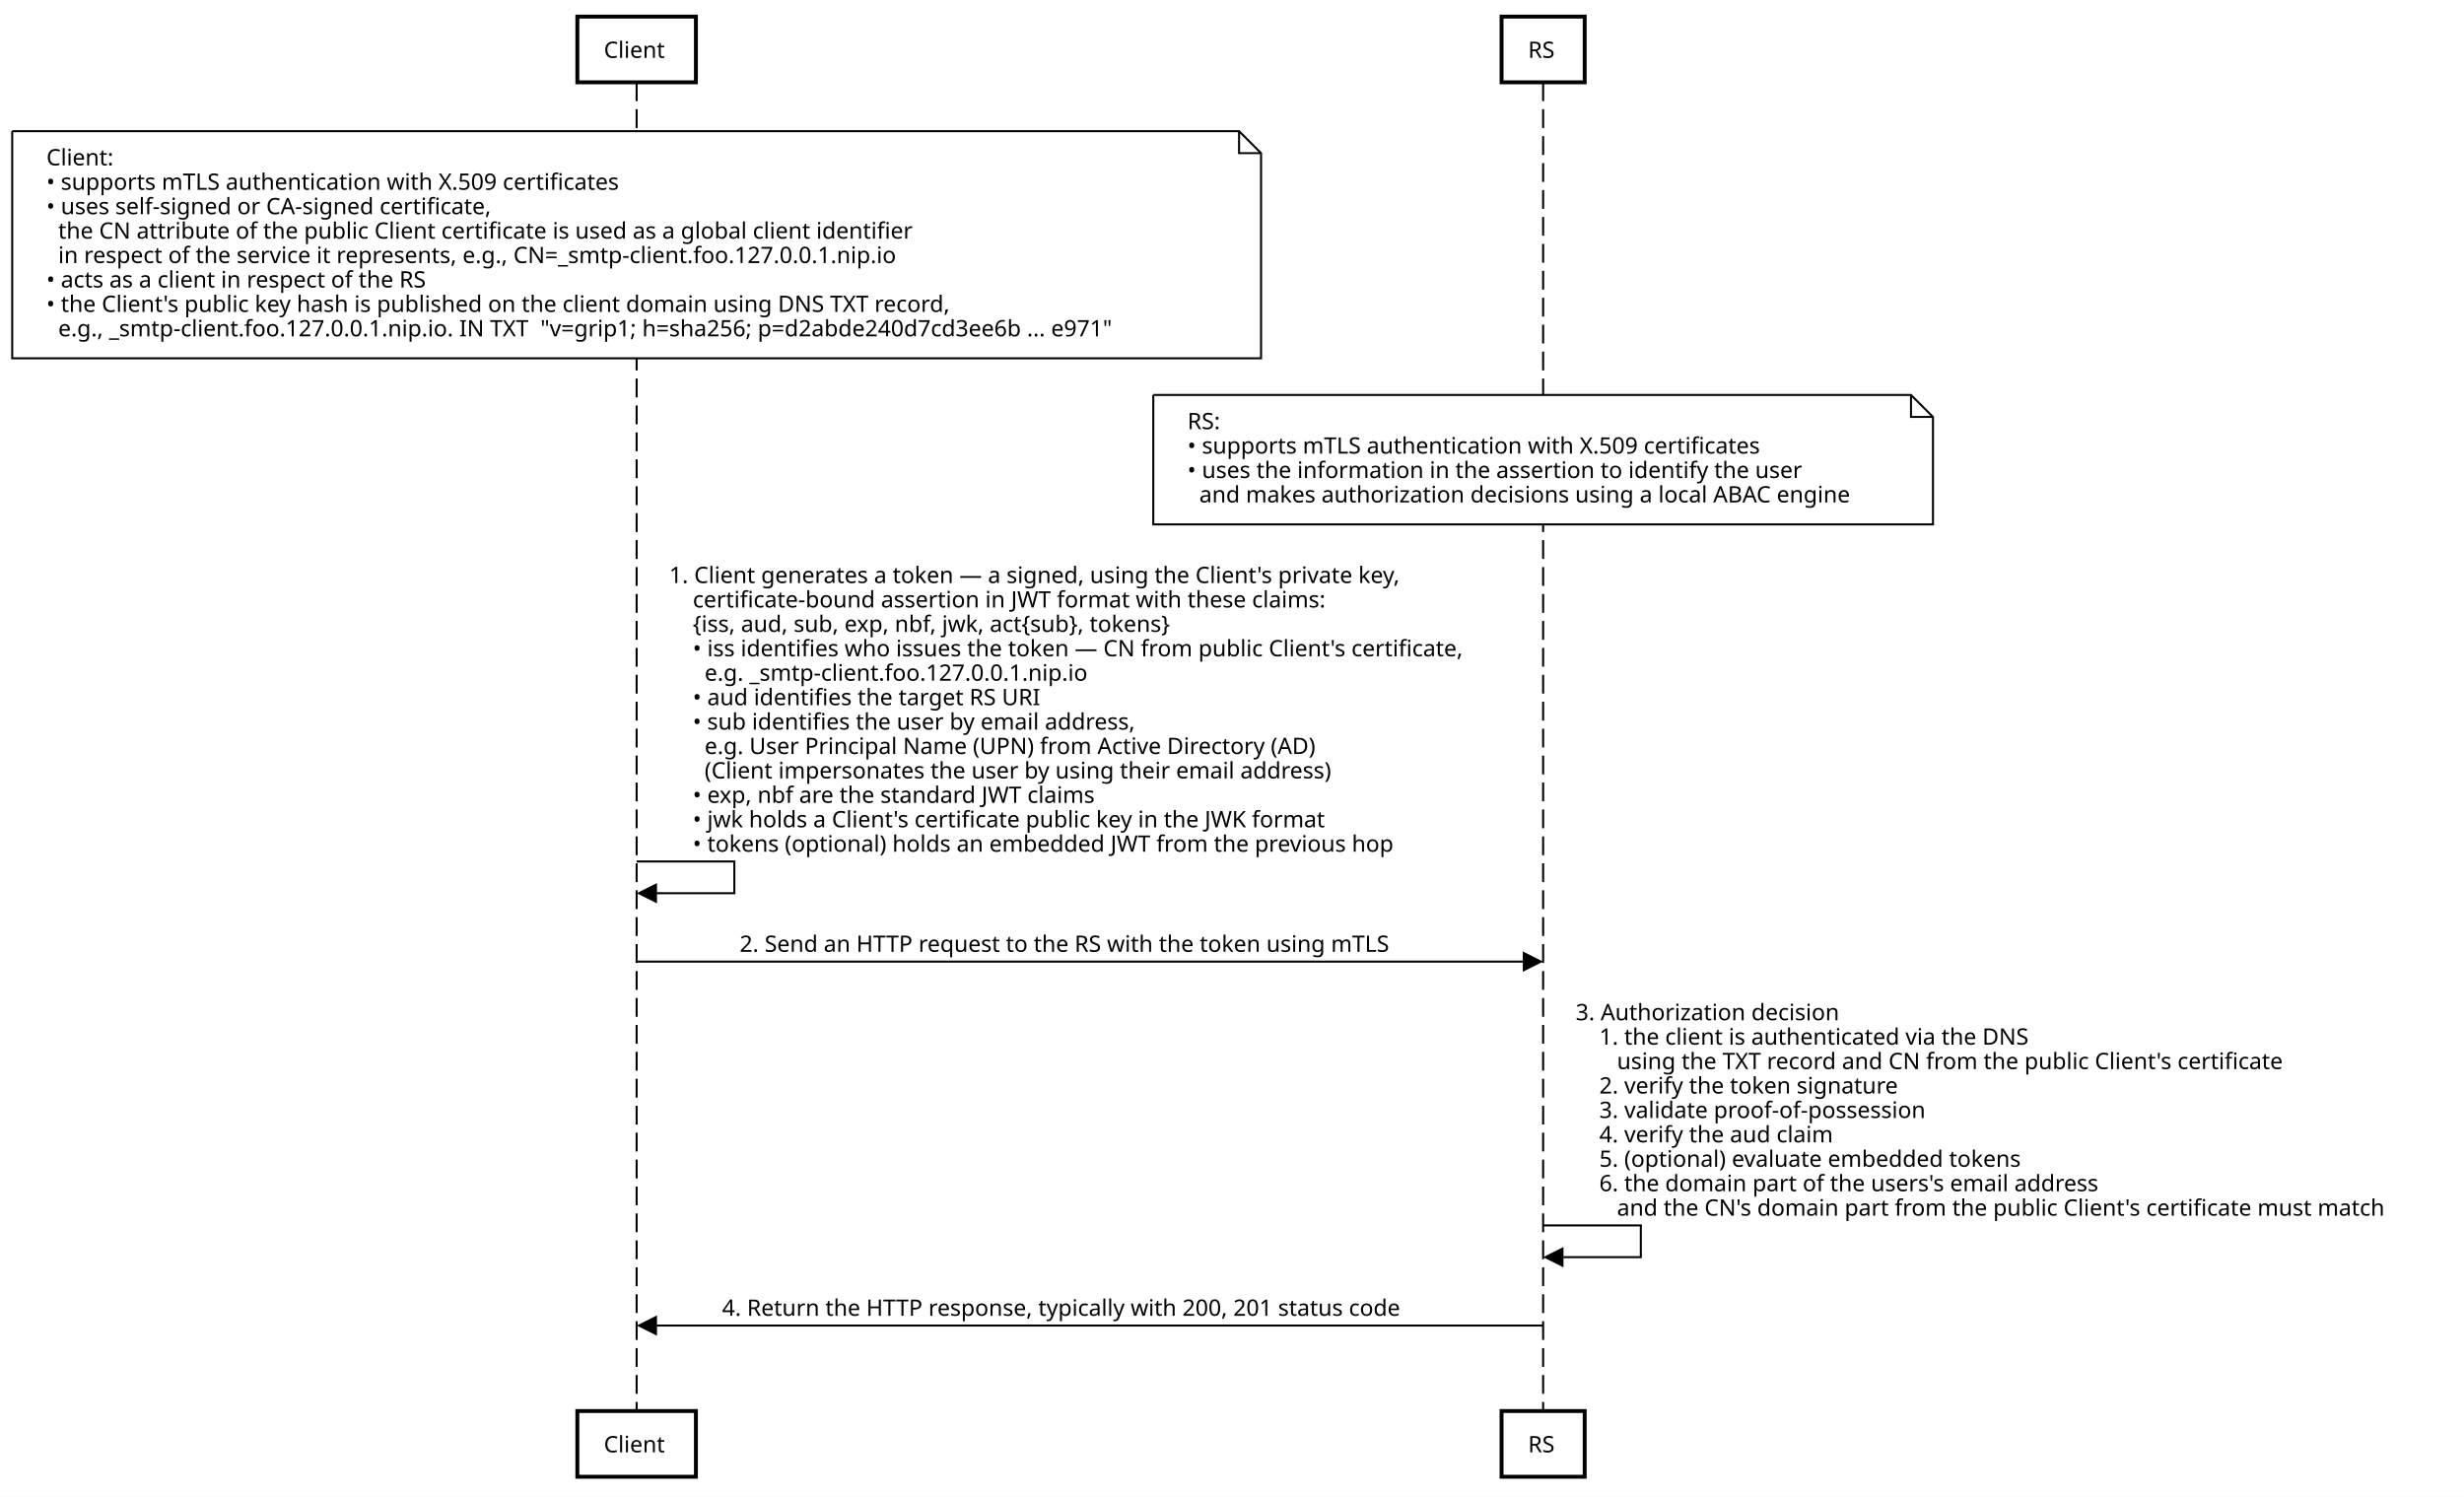
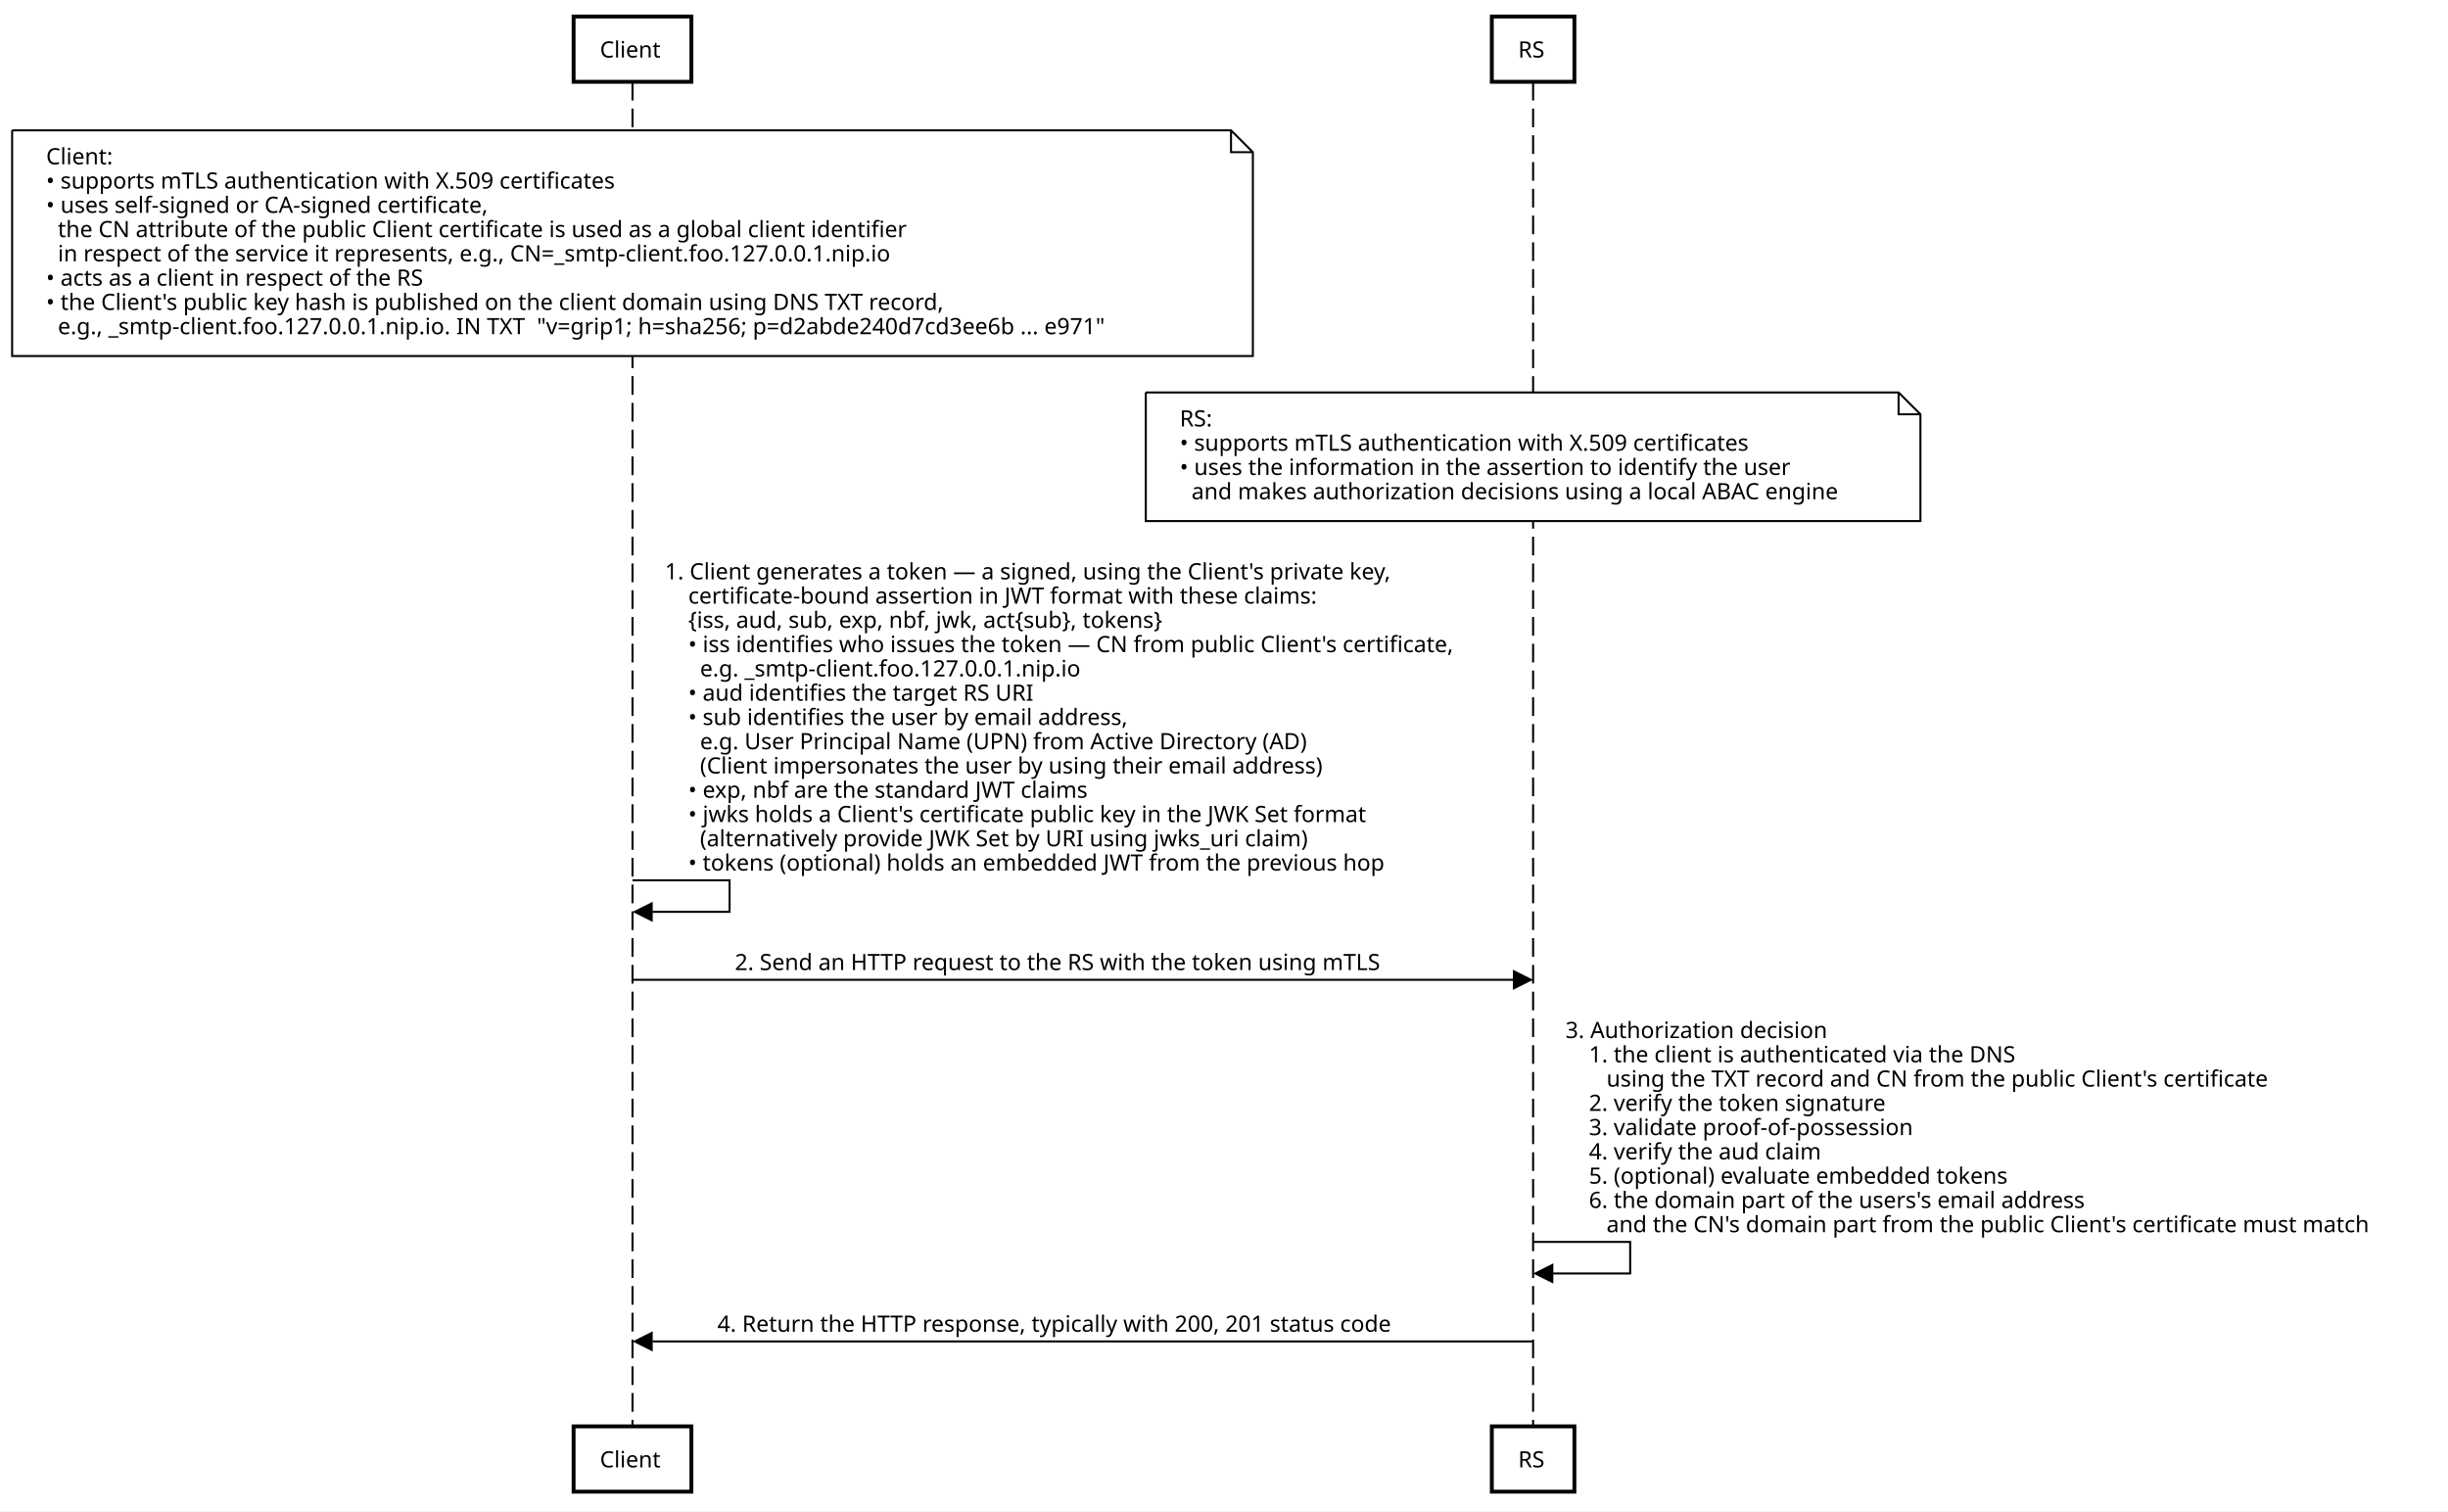
- <svg xmlns="http://www.w3.org/2000/svg" version="1.1" width="1014" height="616">
+ <svg xmlns="http://www.w3.org/2000/svg" version="1.1" width="1014" height="626">
  <defs />
  <g>
    <g />
    <g />
    <g />
    <g />
    <g />
    <g />
    <g />
    <g />
    <g />
    <g />
    <g />
    <g />
    <g />
    <g />
    <g />
    <g />
    <g />
    <g />
    <g />
    <g />
    <g />
    <g />
    <g />
    <g />
    <g />
    <g />
    <g />
    <g />
    <g />
    <g />
    <g />
    <g />
    <g />
    <g />
    <g />
    <g />
    <g />
-     <g>
-       <rect fill="white" stroke="none" x="0" y="0" width="1014" height="616" />
-     </g>
-     <g />
-     <g>
-       <path fill="none" stroke="black" paint-order="fill stroke markers" d=" M 261.991 33.877 L 261.991 580.729" stroke-miterlimit="10" stroke-width="0.838" stroke-dasharray="7.733,3.351" />
-       <path fill="none" stroke="black" paint-order="fill stroke markers" d=" M 635.037 33.877 L 635.037 580.729" stroke-miterlimit="10" stroke-width="0.838" stroke-dasharray="7.733,3.351" />
+     <g />
+     <g>
+       <rect fill="white" stroke="none" x="0" y="0" width="1014" height="626" />
+     </g>
+     <g />
+     <g>
+       <path fill="none" stroke="black" paint-order="fill stroke markers" d=" M 261.991 33.877 L 261.991 590.781" stroke-miterlimit="10" stroke-width="0.838" stroke-dasharray="7.733,3.351" />
+       <path fill="none" stroke="black" paint-order="fill stroke markers" d=" M 635.037 33.877 L 635.037 590.781" stroke-miterlimit="10" stroke-width="0.838" stroke-dasharray="7.733,3.351" />
    </g>
    <g>
      <path fill="none" stroke="none" />
      <g>
        <path fill="white" stroke="black" paint-order="fill stroke markers" d=" M 237.593 6.836 L 286.39 6.836 L 286.39 33.877 L 237.593 33.877 L 237.593 6.836 Z" stroke-miterlimit="10" stroke-width="1.608" stroke-dasharray="" />
      </g>
      <g>
        <text fill="black" stroke="none" font-family="sans-serif" font-size="7pt" font-style="normal" font-weight="normal" text-decoration="normal" x="248.5" y="23.824" text-anchor="start" dominant-baseline="alphabetic" xml:space="preserve">Client</text>
      </g>
      <path fill="none" stroke="none" />
      <g>
        <path fill="white" stroke="black" paint-order="fill stroke markers" d=" M 617.931 6.836 L 652.144 6.836 L 652.144 33.877 L 617.931 33.877 L 617.931 6.836 Z" stroke-miterlimit="10" stroke-width="1.608" stroke-dasharray="" />
      </g>
      <g>
        <text fill="black" stroke="none" font-family="sans-serif" font-size="7pt" font-style="normal" font-weight="normal" text-decoration="normal" x="628.837" y="23.824" text-anchor="start" dominant-baseline="alphabetic" xml:space="preserve">RS</text>
      </g>
      <path fill="none" stroke="none" />
      <g>
-         <path fill="white" stroke="black" paint-order="fill stroke markers" d=" M 237.593 580.729 L 286.39 580.729 L 286.39 607.77 L 237.593 607.77 L 237.593 580.729 Z" stroke-miterlimit="10" stroke-width="1.608" stroke-dasharray="" />
-       </g>
-       <g>
-         <text fill="black" stroke="none" font-family="sans-serif" font-size="7pt" font-style="normal" font-weight="normal" text-decoration="normal" x="248.5" y="597.718" text-anchor="start" dominant-baseline="alphabetic" xml:space="preserve">Client</text>
-       </g>
-       <path fill="none" stroke="none" />
-       <g>
-         <path fill="white" stroke="black" paint-order="fill stroke markers" d=" M 617.931 580.729 L 652.144 580.729 L 652.144 607.77 L 617.931 607.77 L 617.931 580.729 Z" stroke-miterlimit="10" stroke-width="1.608" stroke-dasharray="" />
-       </g>
-       <g>
-         <text fill="black" stroke="none" font-family="sans-serif" font-size="7pt" font-style="normal" font-weight="normal" text-decoration="normal" x="628.837" y="597.718" text-anchor="start" dominant-baseline="alphabetic" xml:space="preserve">RS</text>
+         <path fill="white" stroke="black" paint-order="fill stroke markers" d=" M 237.593 590.781 L 286.39 590.781 L 286.39 617.823 L 237.593 617.823 L 237.593 590.781 Z" stroke-miterlimit="10" stroke-width="1.608" stroke-dasharray="" />
+       </g>
+       <g>
+         <text fill="black" stroke="none" font-family="sans-serif" font-size="7pt" font-style="normal" font-weight="normal" text-decoration="normal" x="248.5" y="607.77" text-anchor="start" dominant-baseline="alphabetic" xml:space="preserve">Client</text>
+       </g>
+       <path fill="none" stroke="none" />
+       <g>
+         <path fill="white" stroke="black" paint-order="fill stroke markers" d=" M 617.931 590.781 L 652.144 590.781 L 652.144 617.823 L 617.931 617.823 L 617.931 590.781 Z" stroke-miterlimit="10" stroke-width="1.608" stroke-dasharray="" />
+       </g>
+       <g>
+         <text fill="black" stroke="none" font-family="sans-serif" font-size="7pt" font-style="normal" font-weight="normal" text-decoration="normal" x="628.837" y="607.77" text-anchor="start" dominant-baseline="alphabetic" xml:space="preserve">RS</text>
      </g>
    </g>
    <g>
      <path fill="white" stroke="black" paint-order="fill stroke markers" d=" M 5.026 53.982 L 509.909 53.982 L 518.956 63.029 L 518.956 147.469 L 5.026 147.469 L 5.026 53.982 M 509.909 53.982 L 509.909 63.029 L 518.956 63.029" stroke-miterlimit="10" stroke-width="0.838" stroke-dasharray="" />
      <g>
        <text fill="black" stroke="none" font-family="sans-serif" font-size="7pt" font-style="normal" font-weight="normal" text-decoration="normal" x="19.1" y="68.055" text-anchor="start" dominant-baseline="alphabetic" xml:space="preserve">Client:</text>
        <text fill="black" stroke="none" font-family="sans-serif" font-size="7pt" font-style="normal" font-weight="normal" text-decoration="normal" x="19.1" y="78.107" text-anchor="start" dominant-baseline="alphabetic" xml:space="preserve">• supports mTLS authentication with X.509 certificates</text>
        <text fill="black" stroke="none" font-family="sans-serif" font-size="7pt" font-style="normal" font-weight="normal" text-decoration="normal" x="19.1" y="88.16" text-anchor="start" dominant-baseline="alphabetic" xml:space="preserve">• uses self-signed or CA-signed certificate,</text>
        <text fill="black" stroke="none" font-family="sans-serif" font-size="7pt" font-style="normal" font-weight="normal" text-decoration="normal" x="19.1" y="98.212" text-anchor="start" dominant-baseline="alphabetic" xml:space="preserve">  the CN attribute of the public Client certificate is used as a global client identifier</text>
        <text fill="black" stroke="none" font-family="sans-serif" font-size="7pt" font-style="normal" font-weight="normal" text-decoration="normal" x="19.1" y="108.265" text-anchor="start" dominant-baseline="alphabetic" xml:space="preserve">  in respect of the service it represents, e.g., CN=_smtp-client.foo.127.0.0.1.nip.io</text>
        <text fill="black" stroke="none" font-family="sans-serif" font-size="7pt" font-style="normal" font-weight="normal" text-decoration="normal" x="19.1" y="118.317" text-anchor="start" dominant-baseline="alphabetic" xml:space="preserve">• acts as a client in respect of the RS</text>
        <text fill="black" stroke="none" font-family="sans-serif" font-size="7pt" font-style="normal" font-weight="normal" text-decoration="normal" x="19.1" y="128.37" text-anchor="start" dominant-baseline="alphabetic" xml:space="preserve">• the Client's public key hash is published on the client domain using DNS TXT record,</text>
        <text fill="black" stroke="none" font-family="sans-serif" font-size="7pt" font-style="normal" font-weight="normal" text-decoration="normal" x="19.1" y="138.422" text-anchor="start" dominant-baseline="alphabetic" xml:space="preserve">  e.g., _smtp-client.foo.127.0.0.1.nip.io. IN TXT  "v=grip1; h=sha256; p=d2abde240d7cd3ee6b ... e971"</text>
      </g>
      <path fill="white" stroke="black" paint-order="fill stroke markers" d=" M 474.606 162.548 L 786.422 162.548 L 795.469 171.595 L 795.469 215.826 L 474.606 215.826 L 474.606 162.548 M 786.422 162.548 L 786.422 171.595 L 795.469 171.595" stroke-miterlimit="10" stroke-width="0.838" stroke-dasharray="" />
      <g>
        <text fill="black" stroke="none" font-family="sans-serif" font-size="7pt" font-style="normal" font-weight="normal" text-decoration="normal" x="488.679" y="176.621" text-anchor="start" dominant-baseline="alphabetic" xml:space="preserve">RS:</text>
        <text fill="black" stroke="none" font-family="sans-serif" font-size="7pt" font-style="normal" font-weight="normal" text-decoration="normal" x="488.679" y="186.674" text-anchor="start" dominant-baseline="alphabetic" xml:space="preserve">• supports mTLS authentication with X.509 certificates</text>
        <text fill="black" stroke="none" font-family="sans-serif" font-size="7pt" font-style="normal" font-weight="normal" text-decoration="normal" x="488.679" y="196.726" text-anchor="start" dominant-baseline="alphabetic" xml:space="preserve">• uses the information in the assertion to identify the user</text>
        <text fill="black" stroke="none" font-family="sans-serif" font-size="7pt" font-style="normal" font-weight="normal" text-decoration="normal" x="488.679" y="206.779" text-anchor="start" dominant-baseline="alphabetic" xml:space="preserve">  and makes authorization decisions using a local ABAC engine</text>
      </g>
      <g>
        <g>
          <rect fill="white" stroke="none" x="273.887" y="230.904" width="329.482" height="13.068" />
        </g>
        <g>
          <rect fill="white" stroke="none" x="273.887" y="240.957" width="294.366" height="13.068" />
        </g>
        <g>
          <rect fill="white" stroke="none" x="273.887" y="251.009" width="236.582" height="13.068" />
        </g>
        <g>
          <rect fill="white" stroke="none" x="273.887" y="261.062" width="357.632" height="13.068" />
        </g>
        <g>
          <rect fill="white" stroke="none" x="273.887" y="271.114" width="192.116" height="13.068" />
        </g>
        <g>
          <rect fill="white" stroke="none" x="273.887" y="281.167" width="170.699" height="13.068" />
        </g>
        <g>
          <rect fill="white" stroke="none" x="273.887" y="291.219" width="213.116" height="13.068" />
        </g>
        <g>
          <rect fill="white" stroke="none" x="273.887" y="301.271" width="291.699" height="13.068" />
        </g>
        <g>
          <rect fill="white" stroke="none" x="273.887" y="311.324" width="298.749" height="13.068" />
        </g>
        <g>
          <rect fill="white" stroke="none" x="273.887" y="321.376" width="195.616" height="13.068" />
        </g>
        <g>
-           <rect fill="white" stroke="none" x="273.887" y="331.429" width="298.149" height="13.068" />
-         </g>
-         <g>
-           <rect fill="white" stroke="none" x="273.887" y="341.481" width="324.649" height="13.068" />
+           <rect fill="white" stroke="none" x="273.887" y="331.429" width="321.282" height="13.068" />
+         </g>
+         <g>
+           <rect fill="white" stroke="none" x="273.887" y="341.481" width="294.049" height="13.068" />
+         </g>
+         <g>
+           <rect fill="white" stroke="none" x="273.887" y="351.534" width="324.649" height="13.068" />
        </g>
        <text fill="black" stroke="none" font-family="sans-serif" font-size="7pt" font-style="normal" font-weight="normal" text-decoration="normal" x="275.395" y="239.952" text-anchor="start" dominant-baseline="alphabetic" xml:space="preserve">1. Client generates a token — a signed, using the Client's private key,</text>
        <text fill="black" stroke="none" font-family="sans-serif" font-size="7pt" font-style="normal" font-weight="normal" text-decoration="normal" x="275.395" y="250.004" text-anchor="start" dominant-baseline="alphabetic" xml:space="preserve">    certificate-bound assertion in JWT format with these claims:</text>
        <text fill="black" stroke="none" font-family="sans-serif" font-size="7pt" font-style="normal" font-weight="normal" text-decoration="normal" x="275.395" y="260.056" text-anchor="start" dominant-baseline="alphabetic" xml:space="preserve">    {iss, aud, sub, exp, nbf, jwk, act{sub}, tokens}</text>
        <text fill="black" stroke="none" font-family="sans-serif" font-size="7pt" font-style="normal" font-weight="normal" text-decoration="normal" x="275.395" y="270.109" text-anchor="start" dominant-baseline="alphabetic" xml:space="preserve">    • iss identifies who issues the token — CN from public Client's certificate,</text>
        <text fill="black" stroke="none" font-family="sans-serif" font-size="7pt" font-style="normal" font-weight="normal" text-decoration="normal" x="275.395" y="280.161" text-anchor="start" dominant-baseline="alphabetic" xml:space="preserve">      e.g. _smtp-client.foo.127.0.0.1.nip.io</text>
        <text fill="black" stroke="none" font-family="sans-serif" font-size="7pt" font-style="normal" font-weight="normal" text-decoration="normal" x="275.395" y="290.214" text-anchor="start" dominant-baseline="alphabetic" xml:space="preserve">    • aud identifies the target RS URI</text>
        <text fill="black" stroke="none" font-family="sans-serif" font-size="7pt" font-style="normal" font-weight="normal" text-decoration="normal" x="275.395" y="300.266" text-anchor="start" dominant-baseline="alphabetic" xml:space="preserve">    • sub identifies the user by email address,</text>
        <text fill="black" stroke="none" font-family="sans-serif" font-size="7pt" font-style="normal" font-weight="normal" text-decoration="normal" x="275.395" y="310.319" text-anchor="start" dominant-baseline="alphabetic" xml:space="preserve">      e.g. User Principal Name (UPN) from Active Directory (AD)</text>
        <text fill="black" stroke="none" font-family="sans-serif" font-size="7pt" font-style="normal" font-weight="normal" text-decoration="normal" x="275.395" y="320.371" text-anchor="start" dominant-baseline="alphabetic" xml:space="preserve">      (Client impersonates the user by using their email address)</text>
        <text fill="black" stroke="none" font-family="sans-serif" font-size="7pt" font-style="normal" font-weight="normal" text-decoration="normal" x="275.395" y="330.423" text-anchor="start" dominant-baseline="alphabetic" xml:space="preserve">    • exp, nbf are the standard JWT claims</text>
-         <text fill="black" stroke="none" font-family="sans-serif" font-size="7pt" font-style="normal" font-weight="normal" text-decoration="normal" x="275.395" y="340.476" text-anchor="start" dominant-baseline="alphabetic" xml:space="preserve">    • jwk holds a Client's certificate public key in the JWK format</text>
-         <text fill="black" stroke="none" font-family="sans-serif" font-size="7pt" font-style="normal" font-weight="normal" text-decoration="normal" x="275.395" y="350.528" text-anchor="start" dominant-baseline="alphabetic" xml:space="preserve">    • tokens (optional) holds an embedded JWT from the previous hop</text>
-       </g>
-       <g>
-         <path fill="none" stroke="black" paint-order="fill stroke markers" d=" M 261.991 354.549 L 302.201 354.549 L 302.201 367.617 L 270.268 367.617" stroke-miterlimit="10" stroke-width="0.838" stroke-dasharray="" />
-         <g transform="translate(261.9913,367.6175) translate(-261.9913,-367.6175)">
-           <path fill="black" stroke="none" paint-order="stroke fill markers" d=" M 270.368 363.429 L 261.991 367.617 L 270.368 371.806 Z" />
-         </g>
-       </g>
-       <g>
-         <g>
-           <rect fill="white" stroke="none" x="302.881" y="382.696" width="291.266" height="13.068" />
-         </g>
-         <text fill="black" stroke="none" font-family="sans-serif" font-size="7pt" font-style="normal" font-weight="normal" text-decoration="normal" x="304.389" y="391.743" text-anchor="start" dominant-baseline="alphabetic" xml:space="preserve">2. Send an HTTP request to the RS with the token using mTLS</text>
-       </g>
-       <g>
-         <path fill="none" stroke="black" paint-order="fill stroke markers" d=" M 261.991 395.764 L 626.761 395.764" stroke-miterlimit="10" stroke-width="0.838" stroke-dasharray="" />
-         <g transform="translate(635.0374,395.7643) translate(-635.0374,-395.7643)">
-           <path fill="black" stroke="none" paint-order="stroke fill markers" d=" M 626.66 391.576 L 635.037 395.764 L 626.66 399.953 Z" />
-         </g>
-       </g>
-       <g>
-         <g>
-           <rect fill="white" stroke="none" x="646.933" y="410.843" width="118.732" height="13.068" />
-         </g>
-         <g>
-           <rect fill="white" stroke="none" x="646.933" y="420.895" width="207.332" height="13.068" />
-         </g>
-         <g>
-           <rect fill="white" stroke="none" x="646.933" y="430.948" width="318.932" height="13.068" />
-         </g>
-         <g>
-           <rect fill="white" stroke="none" x="646.933" y="441" width="147.249" height="13.068" />
-         </g>
-         <g>
-           <rect fill="white" stroke="none" x="646.933" y="451.053" width="157.232" height="13.068" />
-         </g>
-         <g>
-           <rect fill="white" stroke="none" x="646.933" y="461.105" width="119.899" height="13.068" />
-         </g>
-         <g>
-           <rect fill="white" stroke="none" x="646.933" y="471.158" width="202.132" height="13.068" />
-         </g>
-         <g>
-           <rect fill="white" stroke="none" x="646.933" y="481.21" width="236.132" height="13.068" />
-         </g>
-         <g>
-           <rect fill="white" stroke="none" x="646.933" y="491.262" width="363.766" height="13.068" />
-         </g>
-         <text fill="black" stroke="none" font-family="sans-serif" font-size="7pt" font-style="normal" font-weight="normal" text-decoration="normal" x="648.441" y="419.89" text-anchor="start" dominant-baseline="alphabetic" xml:space="preserve">3. Authorization decision</text>
-         <text fill="black" stroke="none" font-family="sans-serif" font-size="7pt" font-style="normal" font-weight="normal" text-decoration="normal" x="648.441" y="429.943" text-anchor="start" dominant-baseline="alphabetic" xml:space="preserve">    1. the client is authenticated via the DNS</text>
-         <text fill="black" stroke="none" font-family="sans-serif" font-size="7pt" font-style="normal" font-weight="normal" text-decoration="normal" x="648.441" y="439.995" text-anchor="start" dominant-baseline="alphabetic" xml:space="preserve">       using the TXT record and CN from the public Client's certificate</text>
-         <text fill="black" stroke="none" font-family="sans-serif" font-size="7pt" font-style="normal" font-weight="normal" text-decoration="normal" x="648.441" y="450.047" text-anchor="start" dominant-baseline="alphabetic" xml:space="preserve">    2. verify the token signature</text>
-         <text fill="black" stroke="none" font-family="sans-serif" font-size="7pt" font-style="normal" font-weight="normal" text-decoration="normal" x="648.441" y="460.1" text-anchor="start" dominant-baseline="alphabetic" xml:space="preserve">    3. validate proof-of-possession</text>
-         <text fill="black" stroke="none" font-family="sans-serif" font-size="7pt" font-style="normal" font-weight="normal" text-decoration="normal" x="648.441" y="470.152" text-anchor="start" dominant-baseline="alphabetic" xml:space="preserve">    4. verify the aud claim</text>
-         <text fill="black" stroke="none" font-family="sans-serif" font-size="7pt" font-style="normal" font-weight="normal" text-decoration="normal" x="648.441" y="480.205" text-anchor="start" dominant-baseline="alphabetic" xml:space="preserve">    5. (optional) evaluate embedded tokens</text>
-         <text fill="black" stroke="none" font-family="sans-serif" font-size="7pt" font-style="normal" font-weight="normal" text-decoration="normal" x="648.441" y="490.257" text-anchor="start" dominant-baseline="alphabetic" xml:space="preserve">    6. the domain part of the users's email address</text>
-         <text fill="black" stroke="none" font-family="sans-serif" font-size="7pt" font-style="normal" font-weight="normal" text-decoration="normal" x="648.441" y="500.31" text-anchor="start" dominant-baseline="alphabetic" xml:space="preserve">       and the CN's domain part from the public Client's certificate must match</text>
-       </g>
-       <g>
-         <path fill="none" stroke="black" paint-order="fill stroke markers" d=" M 635.037 504.331 L 675.247 504.331 L 675.247 517.399 L 643.314 517.399" stroke-miterlimit="10" stroke-width="0.838" stroke-dasharray="" />
-         <g transform="translate(635.0374,517.3987) translate(-635.0374,-517.3987)">
-           <path fill="black" stroke="none" paint-order="stroke fill markers" d=" M 643.414 513.21 L 635.037 517.399 L 643.414 521.587 Z" />
-         </g>
-       </g>
-       <g>
-         <g>
-           <rect fill="white" stroke="none" x="295.64" y="532.477" width="305.749" height="13.068" />
-         </g>
-         <text fill="black" stroke="none" font-family="sans-serif" font-size="7pt" font-style="normal" font-weight="normal" text-decoration="normal" x="297.148" y="541.525" text-anchor="start" dominant-baseline="alphabetic" xml:space="preserve">4. Return the HTTP response, typically with 200, 201 status code</text>
-       </g>
-       <g>
-         <path fill="none" stroke="black" paint-order="fill stroke markers" d=" M 635.037 545.546 L 270.268 545.546" stroke-miterlimit="10" stroke-width="0.838" stroke-dasharray="" />
-         <g transform="translate(261.9913,545.5455) translate(-261.9913,-545.5455)">
-           <path fill="black" stroke="none" paint-order="stroke fill markers" d=" M 270.368 541.357 L 261.991 545.546 L 270.368 549.734 Z" />
+         <text fill="black" stroke="none" font-family="sans-serif" font-size="7pt" font-style="normal" font-weight="normal" text-decoration="normal" x="275.395" y="340.476" text-anchor="start" dominant-baseline="alphabetic" xml:space="preserve">    • jwks holds a Client's certificate public key in the JWK Set format</text>
+         <text fill="black" stroke="none" font-family="sans-serif" font-size="7pt" font-style="normal" font-weight="normal" text-decoration="normal" x="275.395" y="350.528" text-anchor="start" dominant-baseline="alphabetic" xml:space="preserve">      (alternatively provide JWK Set by URI using jwks_uri claim)</text>
+         <text fill="black" stroke="none" font-family="sans-serif" font-size="7pt" font-style="normal" font-weight="normal" text-decoration="normal" x="275.395" y="360.581" text-anchor="start" dominant-baseline="alphabetic" xml:space="preserve">    • tokens (optional) holds an embedded JWT from the previous hop</text>
+       </g>
+       <g>
+         <path fill="none" stroke="black" paint-order="fill stroke markers" d=" M 261.991 364.602 L 302.201 364.602 L 302.201 377.67 L 270.268 377.67" stroke-miterlimit="10" stroke-width="0.838" stroke-dasharray="" />
+         <g transform="translate(261.9913,377.6699) translate(-261.9913,-377.6699)">
+           <path fill="black" stroke="none" paint-order="stroke fill markers" d=" M 270.368 373.481 L 261.991 377.67 L 270.368 381.858 Z" />
+         </g>
+       </g>
+       <g>
+         <g>
+           <rect fill="white" stroke="none" x="302.881" y="392.749" width="291.266" height="13.068" />
+         </g>
+         <text fill="black" stroke="none" font-family="sans-serif" font-size="7pt" font-style="normal" font-weight="normal" text-decoration="normal" x="304.389" y="401.796" text-anchor="start" dominant-baseline="alphabetic" xml:space="preserve">2. Send an HTTP request to the RS with the token using mTLS</text>
+       </g>
+       <g>
+         <path fill="none" stroke="black" paint-order="fill stroke markers" d=" M 261.991 405.817 L 626.761 405.817" stroke-miterlimit="10" stroke-width="0.838" stroke-dasharray="" />
+         <g transform="translate(635.0374,405.8167) translate(-635.0374,-405.8167)">
+           <path fill="black" stroke="none" paint-order="stroke fill markers" d=" M 626.66 401.628 L 635.037 405.817 L 626.66 410.005 Z" />
+         </g>
+       </g>
+       <g>
+         <g>
+           <rect fill="white" stroke="none" x="646.933" y="420.895" width="118.732" height="13.068" />
+         </g>
+         <g>
+           <rect fill="white" stroke="none" x="646.933" y="430.948" width="207.332" height="13.068" />
+         </g>
+         <g>
+           <rect fill="white" stroke="none" x="646.933" y="441" width="318.932" height="13.068" />
+         </g>
+         <g>
+           <rect fill="white" stroke="none" x="646.933" y="451.053" width="147.249" height="13.068" />
+         </g>
+         <g>
+           <rect fill="white" stroke="none" x="646.933" y="461.105" width="157.232" height="13.068" />
+         </g>
+         <g>
+           <rect fill="white" stroke="none" x="646.933" y="471.158" width="119.899" height="13.068" />
+         </g>
+         <g>
+           <rect fill="white" stroke="none" x="646.933" y="481.21" width="202.132" height="13.068" />
+         </g>
+         <g>
+           <rect fill="white" stroke="none" x="646.933" y="491.262" width="236.132" height="13.068" />
+         </g>
+         <g>
+           <rect fill="white" stroke="none" x="646.933" y="501.315" width="363.766" height="13.068" />
+         </g>
+         <text fill="black" stroke="none" font-family="sans-serif" font-size="7pt" font-style="normal" font-weight="normal" text-decoration="normal" x="648.441" y="429.943" text-anchor="start" dominant-baseline="alphabetic" xml:space="preserve">3. Authorization decision</text>
+         <text fill="black" stroke="none" font-family="sans-serif" font-size="7pt" font-style="normal" font-weight="normal" text-decoration="normal" x="648.441" y="439.995" text-anchor="start" dominant-baseline="alphabetic" xml:space="preserve">    1. the client is authenticated via the DNS</text>
+         <text fill="black" stroke="none" font-family="sans-serif" font-size="7pt" font-style="normal" font-weight="normal" text-decoration="normal" x="648.441" y="450.047" text-anchor="start" dominant-baseline="alphabetic" xml:space="preserve">       using the TXT record and CN from the public Client's certificate</text>
+         <text fill="black" stroke="none" font-family="sans-serif" font-size="7pt" font-style="normal" font-weight="normal" text-decoration="normal" x="648.441" y="460.1" text-anchor="start" dominant-baseline="alphabetic" xml:space="preserve">    2. verify the token signature</text>
+         <text fill="black" stroke="none" font-family="sans-serif" font-size="7pt" font-style="normal" font-weight="normal" text-decoration="normal" x="648.441" y="470.152" text-anchor="start" dominant-baseline="alphabetic" xml:space="preserve">    3. validate proof-of-possession</text>
+         <text fill="black" stroke="none" font-family="sans-serif" font-size="7pt" font-style="normal" font-weight="normal" text-decoration="normal" x="648.441" y="480.205" text-anchor="start" dominant-baseline="alphabetic" xml:space="preserve">    4. verify the aud claim</text>
+         <text fill="black" stroke="none" font-family="sans-serif" font-size="7pt" font-style="normal" font-weight="normal" text-decoration="normal" x="648.441" y="490.257" text-anchor="start" dominant-baseline="alphabetic" xml:space="preserve">    5. (optional) evaluate embedded tokens</text>
+         <text fill="black" stroke="none" font-family="sans-serif" font-size="7pt" font-style="normal" font-weight="normal" text-decoration="normal" x="648.441" y="500.31" text-anchor="start" dominant-baseline="alphabetic" xml:space="preserve">    6. the domain part of the users's email address</text>
+         <text fill="black" stroke="none" font-family="sans-serif" font-size="7pt" font-style="normal" font-weight="normal" text-decoration="normal" x="648.441" y="510.362" text-anchor="start" dominant-baseline="alphabetic" xml:space="preserve">       and the CN's domain part from the public Client's certificate must match</text>
+       </g>
+       <g>
+         <path fill="none" stroke="black" paint-order="fill stroke markers" d=" M 635.037 514.383 L 675.247 514.383 L 675.247 527.451 L 643.314 527.451" stroke-miterlimit="10" stroke-width="0.838" stroke-dasharray="" />
+         <g transform="translate(635.0374,527.4511) translate(-635.0374,-527.4511)">
+           <path fill="black" stroke="none" paint-order="stroke fill markers" d=" M 643.414 523.263 L 635.037 527.451 L 643.414 531.64 Z" />
+         </g>
+       </g>
+       <g>
+         <g>
+           <rect fill="white" stroke="none" x="295.64" y="542.53" width="305.749" height="13.068" />
+         </g>
+         <text fill="black" stroke="none" font-family="sans-serif" font-size="7pt" font-style="normal" font-weight="normal" text-decoration="normal" x="297.148" y="551.577" text-anchor="start" dominant-baseline="alphabetic" xml:space="preserve">4. Return the HTTP response, typically with 200, 201 status code</text>
+       </g>
+       <g>
+         <path fill="none" stroke="black" paint-order="fill stroke markers" d=" M 635.037 555.598 L 270.268 555.598" stroke-miterlimit="10" stroke-width="0.838" stroke-dasharray="" />
+         <g transform="translate(261.9913,555.598) translate(-261.9913,-555.598)">
+           <path fill="black" stroke="none" paint-order="stroke fill markers" d=" M 270.368 551.409 L 261.991 555.598 L 270.368 559.786 Z" />
        </g>
      </g>
    </g>
  </g>
</svg>
